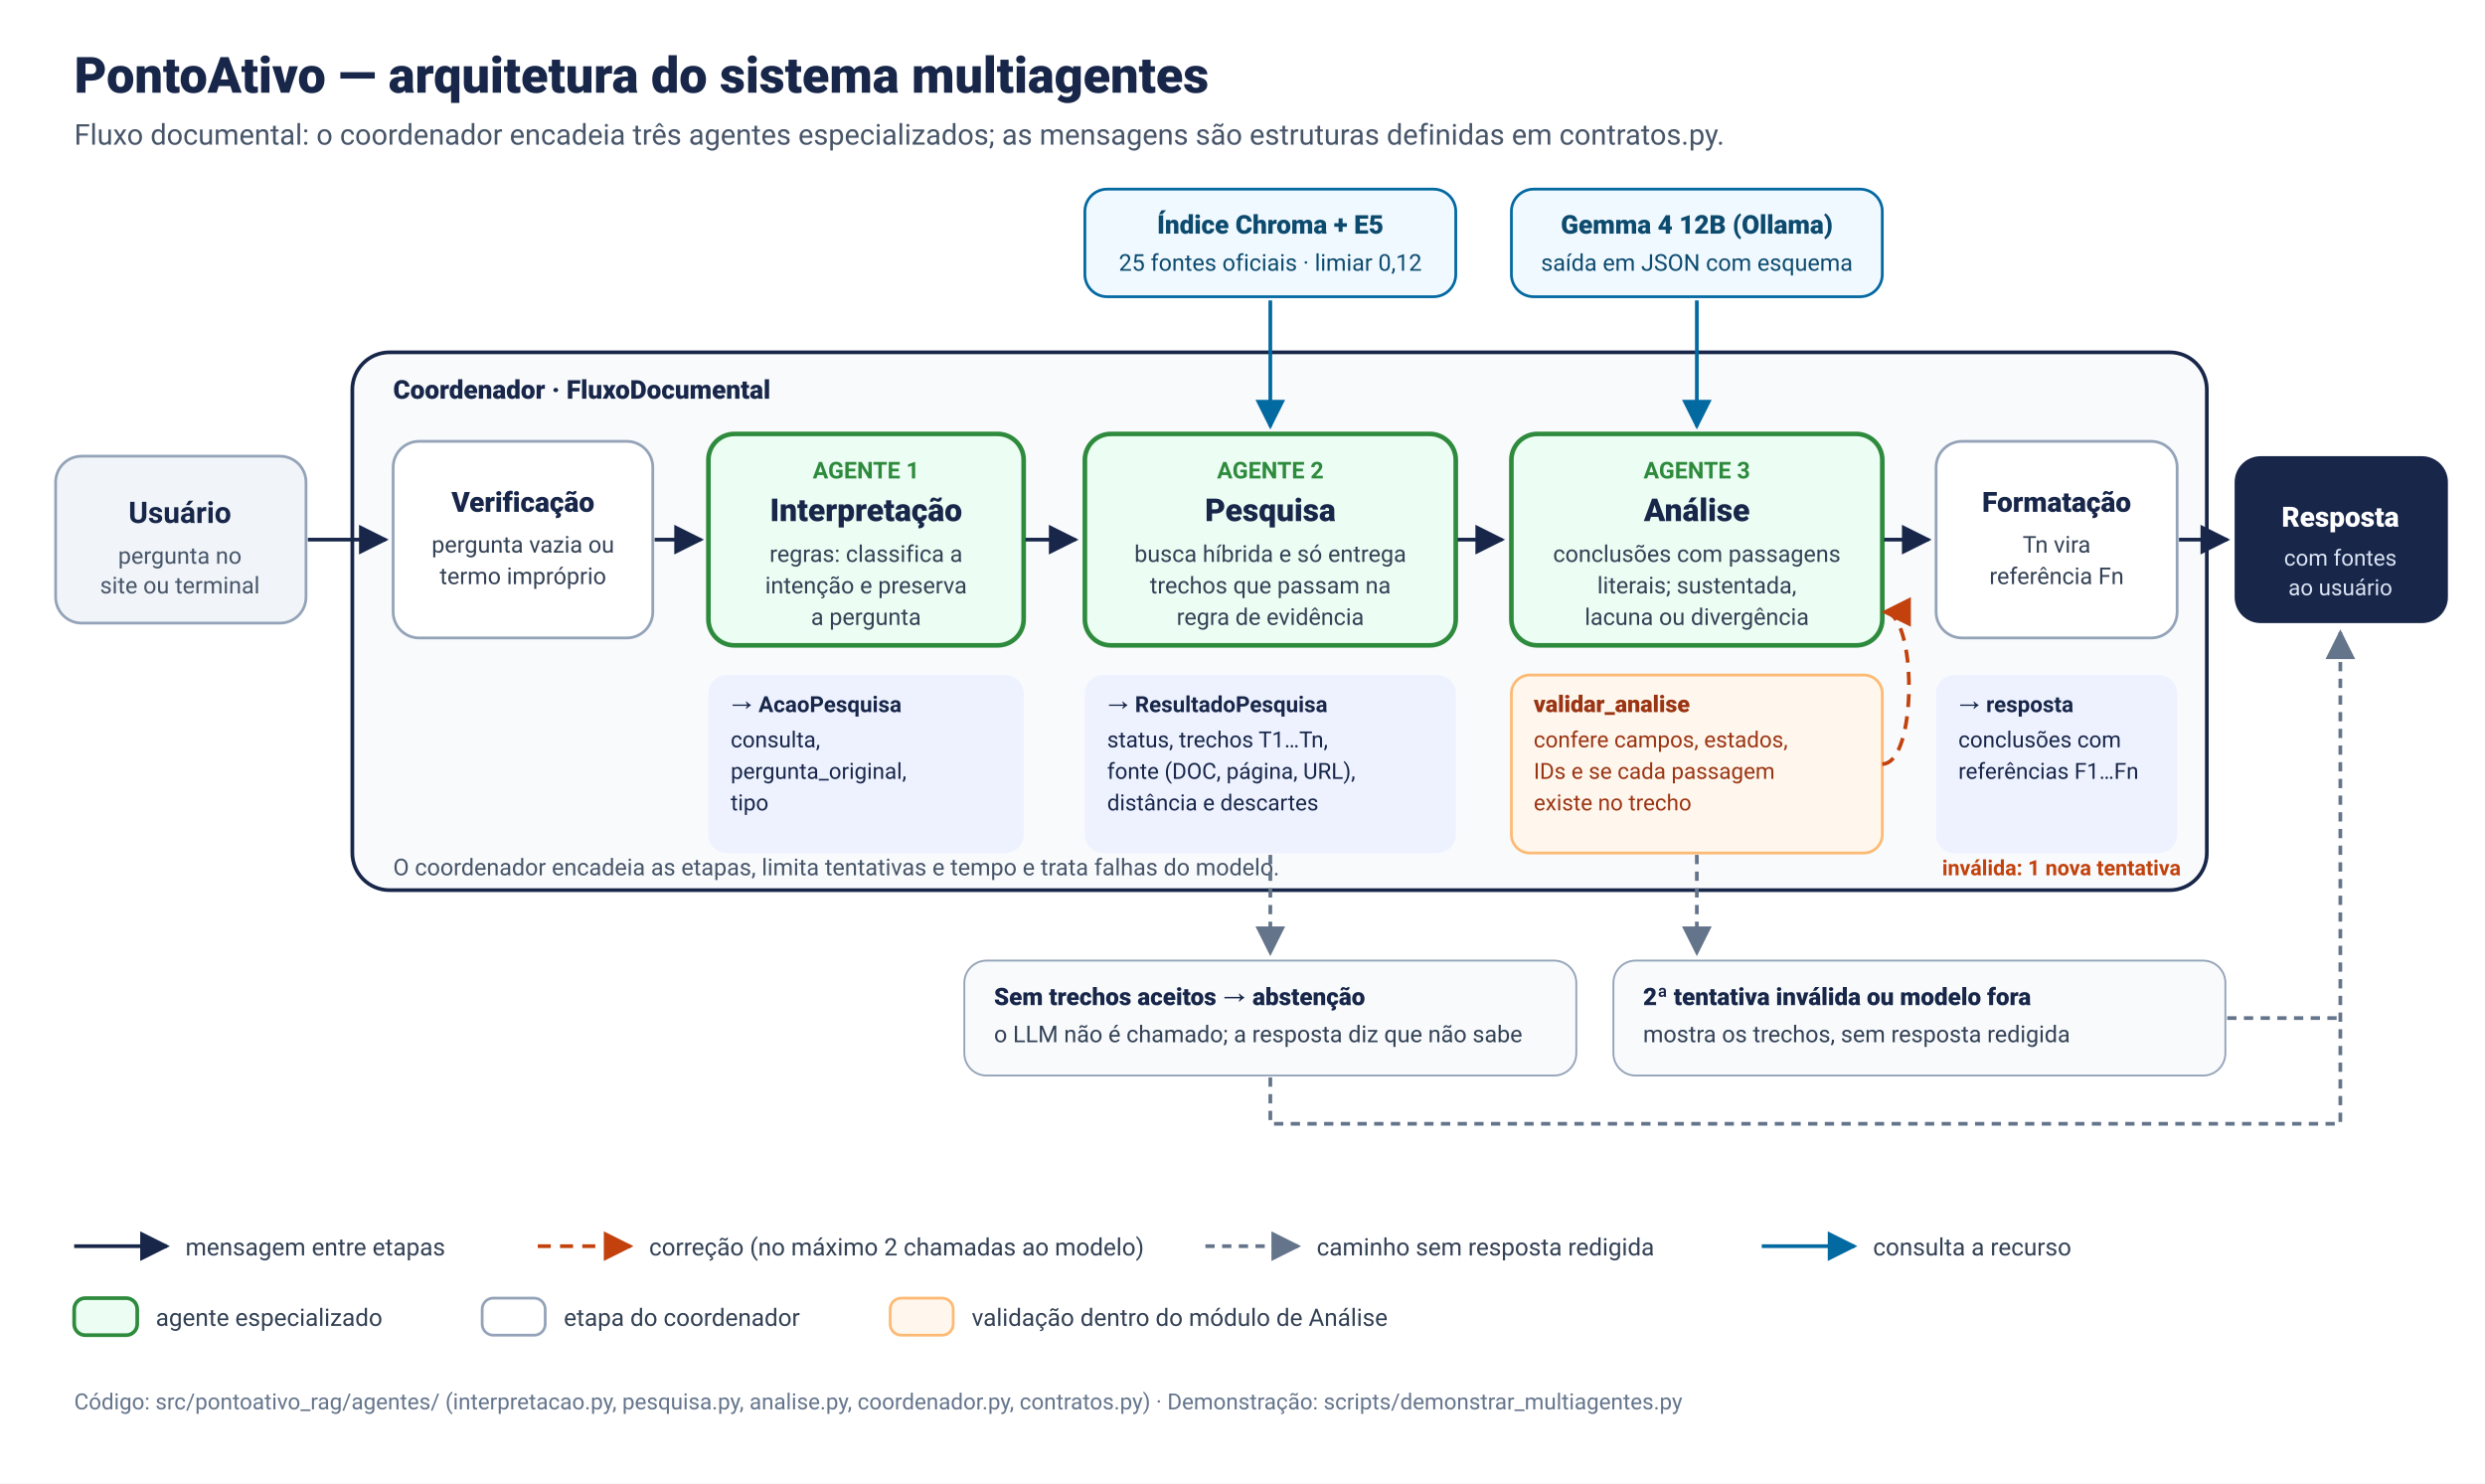
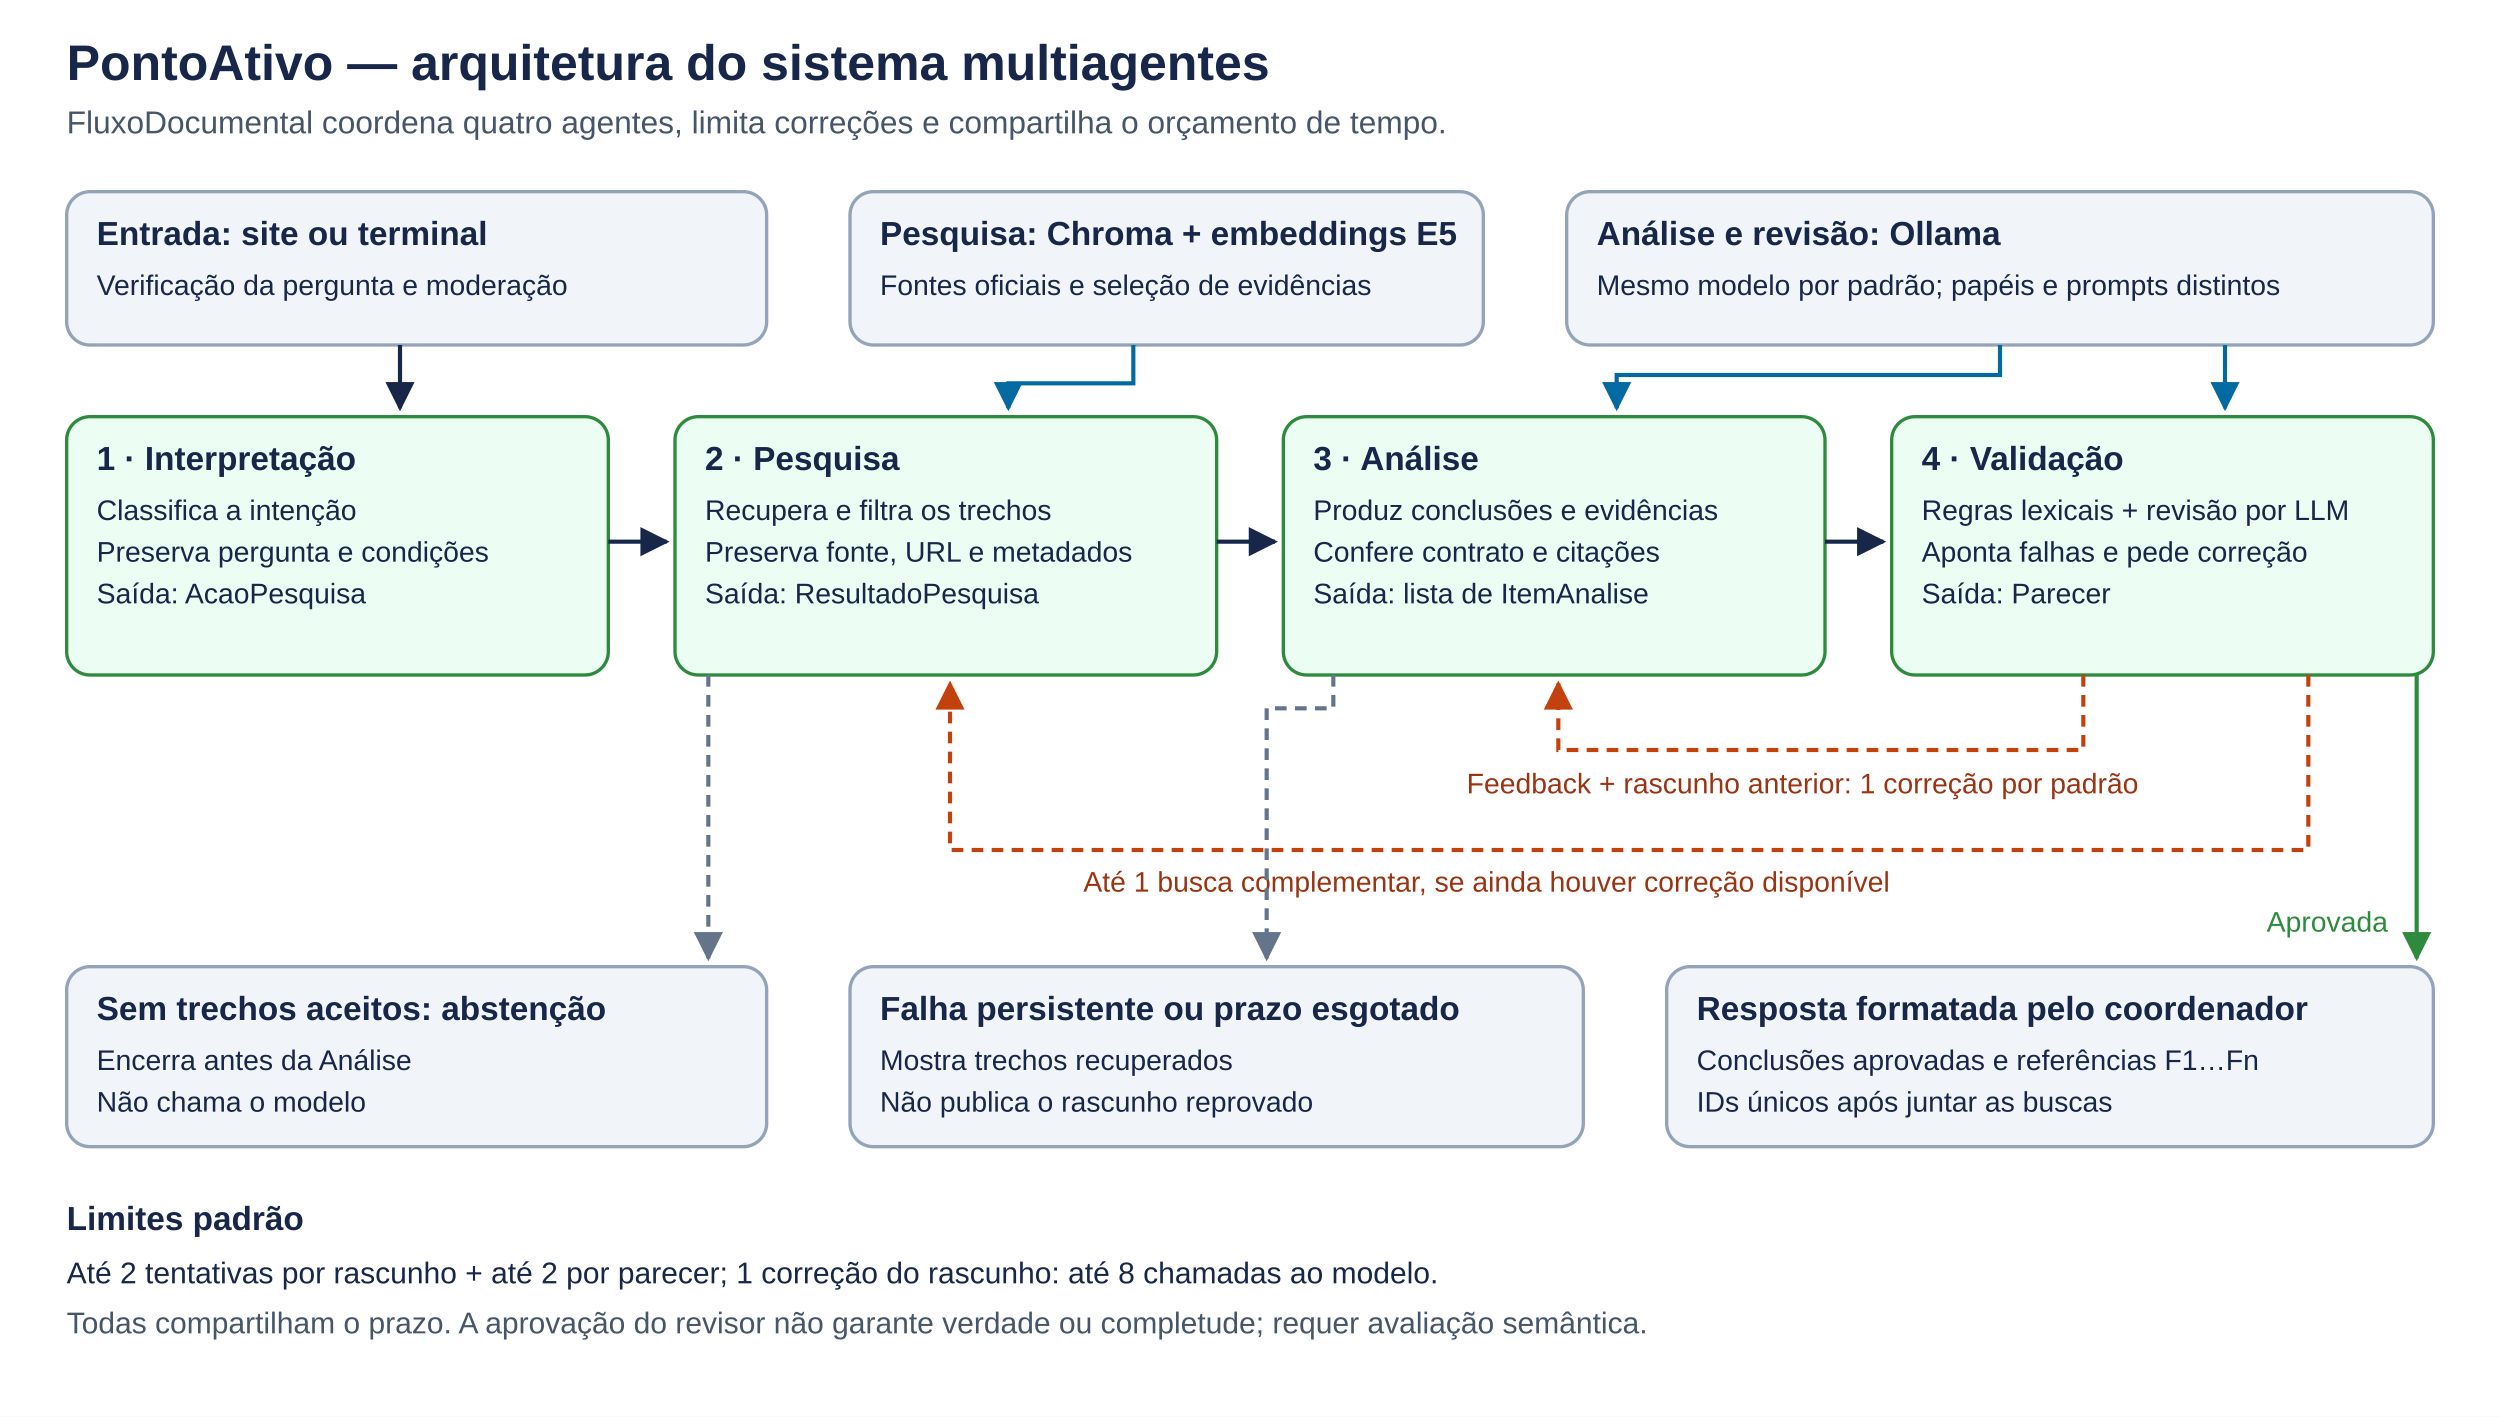
- <svg xmlns="http://www.w3.org/2000/svg" viewBox="0 0 1340 800" width="1340" height="800" font-family="-apple-system, 'Segoe UI', Roboto, Helvetica, Arial, sans-serif">
+ <svg xmlns="http://www.w3.org/2000/svg" width="1500" height="850" viewBox="0 0 1500 850" font-family="Arial, sans-serif">
  <defs>
-     <marker id="seta" viewBox="0 0 10 10" refX="9" refY="5" markerWidth="8" markerHeight="8" orient="auto-start-reverse">
-       <path d="M0,0 L10,5 L0,10 z" fill="#172649" />
-     </marker>
-     <marker id="seta-laranja" viewBox="0 0 10 10" refX="9" refY="5" markerWidth="8" markerHeight="8" orient="auto-start-reverse">
-       <path d="M0,0 L10,5 L0,10 z" fill="#c2410c" />
-     </marker>
-     <marker id="seta-azul" viewBox="0 0 10 10" refX="9" refY="5" markerWidth="8" markerHeight="8" orient="auto-start-reverse">
-       <path d="M0,0 L10,5 L0,10 z" fill="#0369a1" />
-     </marker>
-     <marker id="seta-cinza" viewBox="0 0 10 10" refX="9" refY="5" markerWidth="8" markerHeight="8" orient="auto-start-reverse">
-       <path d="M0,0 L10,5 L0,10 z" fill="#64748b" />
+     <marker id="arrow" viewBox="0 0 10 10" refX="9" refY="5" markerWidth="7" markerHeight="7" orient="auto-start-reverse">
+       <path d="M0 0 L10 5 L0 10Z" fill="context-stroke" />
    </marker>
  </defs>
-   <rect width="1340" height="800" fill="#ffffff" />
-   <text x="40" y="50" font-size="27" font-weight="800" fill="#172649">PontoAtivo — arquitetura do sistema multiagentes</text>
-   <text x="40" y="78" font-size="15.5" fill="#475569">Fluxo documental: o coordenador encadeia três agentes especializados; as mensagens são estruturas definidas em contratos.py.</text>
-   <rect x="585" y="102" width="200" height="58" rx="12" fill="#f0f9ff" stroke="#0369a1" stroke-width="1.5" />
-   <text x="685" y="126" font-size="14" font-weight="800" fill="#0c4a6e" text-anchor="middle">Índice Chroma + E5</text>
-   <text x="685" y="146" font-size="12.5" fill="#0c4a6e" text-anchor="middle">25 fontes oficiais · limiar 0,12</text>
-   <rect x="815" y="102" width="200" height="58" rx="12" fill="#f0f9ff" stroke="#0369a1" stroke-width="1.5" />
-   <text x="915" y="126" font-size="14" font-weight="800" fill="#0c4a6e" text-anchor="middle">Gemma 4 12B (Ollama)</text>
-   <text x="915" y="146" font-size="12.5" fill="#0c4a6e" text-anchor="middle">saída em JSON com esquema</text>
-   <rect x="190" y="190" width="1000" height="290" rx="20" fill="#f8fafc" stroke="#172649" stroke-width="2" />
-   <text x="212" y="215" font-size="14" font-weight="800" fill="#172649">Coordenador · FluxoDocumental</text>
-   <text x="212" y="472" font-size="12.5" fill="#475569">O coordenador encadeia as etapas, limita tentativas e tempo e trata falhas do modelo.</text>
-   <line x1="685" y1="162" x2="685" y2="230" stroke="#0369a1" stroke-width="2" marker-end="url(#seta-azul)" />
-   <line x1="915" y1="162" x2="915" y2="230" stroke="#0369a1" stroke-width="2" marker-end="url(#seta-azul)" />
-   <rect x="30" y="246" width="135" height="90" rx="14" fill="#f1f5f9" stroke="#94a3b8" stroke-width="1.5" />
-   <text x="97" y="282" font-size="16" font-weight="700" fill="#172649" text-anchor="middle">Usuário</text>
-   <text x="97" y="304" font-size="12.5" fill="#475569" text-anchor="middle">pergunta no</text>
-   <text x="97" y="320" font-size="12.5" fill="#475569" text-anchor="middle">site ou terminal</text>
-   <line x1="166" y1="291" x2="208" y2="291" stroke="#172649" stroke-width="2" marker-end="url(#seta)" />
-   <rect x="212" y="238" width="140" height="106" rx="14" fill="#ffffff" stroke="#94a3b8" stroke-width="1.5" />
-   <text x="282" y="276" font-size="15" font-weight="800" fill="#172649" text-anchor="middle">Verificação</text>
-   <text x="282" y="298" font-size="12.5" fill="#334155" text-anchor="middle">pergunta vazia ou</text>
-   <text x="282" y="315" font-size="12.5" fill="#334155" text-anchor="middle">termo impróprio</text>
-   <line x1="353" y1="291" x2="378" y2="291" stroke="#172649" stroke-width="2" marker-end="url(#seta)" />
-   <rect x="382" y="234" width="170" height="114" rx="14" fill="#ecfdf3" stroke="#2e8b3d" stroke-width="2.5" />
-   <text x="467" y="258" font-size="12.5" font-weight="700" fill="#2e8b3d" text-anchor="middle">AGENTE 1</text>
-   <text x="467" y="281" font-size="17" font-weight="800" fill="#172649" text-anchor="middle">Interpretação</text>
-   <text x="467" y="303" font-size="12.5" fill="#334155" text-anchor="middle">regras: classifica a</text>
-   <text x="467" y="320" font-size="12.5" fill="#334155" text-anchor="middle">intenção e preserva</text>
-   <text x="467" y="337" font-size="12.5" fill="#334155" text-anchor="middle">a pergunta</text>
-   <line x1="553" y1="291" x2="580" y2="291" stroke="#172649" stroke-width="2" marker-end="url(#seta)" />
-   <rect x="585" y="234" width="200" height="114" rx="14" fill="#ecfdf3" stroke="#2e8b3d" stroke-width="2.5" />
-   <text x="685" y="258" font-size="12.5" font-weight="700" fill="#2e8b3d" text-anchor="middle">AGENTE 2</text>
-   <text x="685" y="281" font-size="17" font-weight="800" fill="#172649" text-anchor="middle">Pesquisa</text>
-   <text x="685" y="303" font-size="12.5" fill="#334155" text-anchor="middle">busca híbrida e só entrega</text>
-   <text x="685" y="320" font-size="12.5" fill="#334155" text-anchor="middle">trechos que passam na</text>
-   <text x="685" y="337" font-size="12.5" fill="#334155" text-anchor="middle">regra de evidência</text>
-   <line x1="786" y1="291" x2="810" y2="291" stroke="#172649" stroke-width="2" marker-end="url(#seta)" />
-   <rect x="815" y="234" width="200" height="114" rx="14" fill="#ecfdf3" stroke="#2e8b3d" stroke-width="2.5" />
-   <text x="915" y="258" font-size="12.5" font-weight="700" fill="#2e8b3d" text-anchor="middle">AGENTE 3</text>
-   <text x="915" y="281" font-size="17" font-weight="800" fill="#172649" text-anchor="middle">Análise</text>
-   <text x="915" y="303" font-size="12.5" fill="#334155" text-anchor="middle">conclusões com passagens</text>
-   <text x="915" y="320" font-size="12.5" fill="#334155" text-anchor="middle">literais; sustentada,</text>
-   <text x="915" y="337" font-size="12.5" fill="#334155" text-anchor="middle">lacuna ou divergência</text>
-   <line x1="1016" y1="291" x2="1040" y2="291" stroke="#172649" stroke-width="2" marker-end="url(#seta)" />
-   <rect x="1044" y="238" width="130" height="106" rx="14" fill="#ffffff" stroke="#94a3b8" stroke-width="1.5" />
-   <text x="1109" y="276" font-size="15" font-weight="800" fill="#172649" text-anchor="middle">Formatação</text>
-   <text x="1109" y="298" font-size="12.5" fill="#334155" text-anchor="middle">Tn vira</text>
-   <text x="1109" y="315" font-size="12.5" fill="#334155" text-anchor="middle">referência Fn</text>
-   <g font-size="12" fill="#172649">
-     <rect x="382" y="364" width="170" height="96" rx="10" fill="#eef2ff" />
-     <text x="394" y="384" font-weight="700">→ AcaoPesquisa</text>
-     <text x="394" y="403">consulta,</text>
-     <text x="394" y="420">pergunta_original,</text>
-     <text x="394" y="437">tipo</text>
-     <rect x="585" y="364" width="200" height="96" rx="10" fill="#eef2ff" />
-     <text x="597" y="384" font-weight="700">→ ResultadoPesquisa</text>
-     <text x="597" y="403">status, trechos T1…Tn,</text>
-     <text x="597" y="420">fonte (DOC, página, URL),</text>
-     <text x="597" y="437">distância e descartes</text>
-     <rect x="1044" y="364" width="130" height="96" rx="10" fill="#eef2ff" />
-     <text x="1056" y="384" font-weight="700">→ resposta</text>
-     <text x="1056" y="403">conclusões com</text>
-     <text x="1056" y="420">referências F1…Fn</text>
-   </g>
-   <rect x="815" y="364" width="200" height="96" rx="10" fill="#fff7ed" stroke="#fdba74" stroke-width="1.5" />
-   <text x="827" y="384" font-size="12.5" font-weight="800" fill="#9a3412">validar_analise</text>
-   <text x="827" y="403" font-size="12" fill="#9a3412">confere campos, estados,</text>
-   <text x="827" y="420" font-size="12" fill="#9a3412">IDs e se cada passagem</text>
-   <text x="827" y="437" font-size="12" fill="#9a3412">existe no trecho</text>
-   <path d="M 1015 412 C 1034 412, 1034 330, 1016 330" fill="none" stroke="#c2410c" stroke-width="2" stroke-dasharray="7 5" marker-end="url(#seta-laranja)" />
-   <text x="1176" y="472" font-size="11.5" font-weight="700" fill="#c2410c" text-anchor="end">inválida: 1 nova tentativa</text>
-   <rect x="1205" y="246" width="115" height="90" rx="14" fill="#172649" />
-   <text x="1262" y="284" font-size="15" font-weight="800" fill="#ffffff" text-anchor="middle">Resposta</text>
-   <text x="1262" y="305" font-size="12" fill="#dbe4f3" text-anchor="middle">com fontes</text>
-   <text x="1262" y="321" font-size="12" fill="#dbe4f3" text-anchor="middle">ao usuário</text>
-   <line x1="1175" y1="291" x2="1201" y2="291" stroke="#172649" stroke-width="2" marker-end="url(#seta)" />
-   <line x1="685" y1="461" x2="685" y2="514" stroke="#64748b" stroke-width="2" stroke-dasharray="5 4" marker-end="url(#seta-cinza)" />
-   <rect x="520" y="518" width="330" height="62" rx="12" fill="#f8fafc" stroke="#94a3b8" />
-   <text x="536" y="542" font-size="13" font-weight="800" fill="#172649">Sem trechos aceitos → abstenção</text>
-   <text x="536" y="562" font-size="12.5" fill="#334155">o LLM não é chamado; a resposta diz que não sabe</text>
-   <line x1="915" y1="461" x2="915" y2="514" stroke="#64748b" stroke-width="2" stroke-dasharray="5 4" marker-end="url(#seta-cinza)" />
-   <rect x="870" y="518" width="330" height="62" rx="12" fill="#f8fafc" stroke="#94a3b8" />
-   <text x="886" y="542" font-size="13" font-weight="800" fill="#172649">2ª tentativa inválida ou modelo fora</text>
-   <text x="886" y="562" font-size="12.5" fill="#334155">mostra os trechos, sem resposta redigida</text>
-   <path d="M 685 581 L 685 606 L 1262 606 L 1262 341" fill="none" stroke="#64748b" stroke-width="2" stroke-dasharray="5 4" marker-end="url(#seta-cinza)" />
-   <path d="M 1201 549 L 1262 549" fill="none" stroke="#64748b" stroke-width="2" stroke-dasharray="5 4" />
-   <g font-size="13" fill="#334155">
-     <line x1="40" y1="672" x2="90" y2="672" stroke="#172649" stroke-width="2" marker-end="url(#seta)" />
-     <text x="100" y="677">mensagem entre etapas</text>
-     <line x1="290" y1="672" x2="340" y2="672" stroke="#c2410c" stroke-width="2" stroke-dasharray="7 5" marker-end="url(#seta-laranja)" />
-     <text x="350" y="677">correção (no máximo 2 chamadas ao modelo)</text>
-     <line x1="650" y1="672" x2="700" y2="672" stroke="#64748b" stroke-width="2" stroke-dasharray="5 4" marker-end="url(#seta-cinza)" />
-     <text x="710" y="677">caminho sem resposta redigida</text>
-     <line x1="950" y1="672" x2="1000" y2="672" stroke="#0369a1" stroke-width="2" marker-end="url(#seta-azul)" />
-     <text x="1010" y="677">consulta a recurso</text>
-     <rect x="40" y="700" width="34" height="20" rx="6" fill="#ecfdf3" stroke="#2e8b3d" stroke-width="2" />
-     <text x="84" y="715">agente especializado</text>
-     <rect x="260" y="700" width="34" height="20" rx="6" fill="#ffffff" stroke="#94a3b8" stroke-width="1.5" />
-     <text x="304" y="715">etapa do coordenador</text>
-     <rect x="480" y="700" width="34" height="20" rx="6" fill="#fff7ed" stroke="#fdba74" stroke-width="1.5" />
-     <text x="524" y="715">validação dentro do módulo de Análise</text>
-   </g>
-   <text x="40" y="760" font-size="12" fill="#64748b">Código: src/pontoativo_rag/agentes/ (interpretacao.py, pesquisa.py, analise.py, coordenador.py, contratos.py) · Demonstração: scripts/demonstrar_multiagentes.py</text>
+   <rect width="1500" height="850" fill="white" />
+   <text x="40" y="48" font-size="30" fill="#172649" font-weight="bold">PontoAtivo — arquitetura do sistema multiagentes</text>
+   <text x="40" y="80" font-size="19" fill="#475569" font-weight="normal">FluxoDocumental coordena quatro agentes, limita correções e compartilha o orçamento de tempo.</text>
+   <rect x="40" y="115" width="420" height="92" rx="14" fill="#f1f5f9" stroke="#94a3b8" stroke-width="2" />
+   <text x="58" y="147" font-size="20" fill="#172649" font-weight="bold">Entrada: site ou terminal</text>
+   <text x="58" y="177" font-size="17" fill="#172649" font-weight="normal">Verificação da pergunta e moderação</text>
+   <rect x="510" y="115" width="380" height="92" rx="14" fill="#f1f5f9" stroke="#94a3b8" stroke-width="2" />
+   <text x="528" y="147" font-size="20" fill="#172649" font-weight="bold">Pesquisa: Chroma + embeddings E5</text>
+   <text x="528" y="177" font-size="17" fill="#172649" font-weight="normal">Fontes oficiais e seleção de evidências</text>
+   <rect x="940" y="115" width="520" height="92" rx="14" fill="#f1f5f9" stroke="#94a3b8" stroke-width="2" />
+   <text x="958" y="147" font-size="20" fill="#172649" font-weight="bold">Análise e revisão: Ollama</text>
+   <text x="958" y="177" font-size="17" fill="#172649" font-weight="normal">Mesmo modelo por padrão; papéis e prompts distintos</text>
+   <path d="M 240 207 L 240 245" fill="none" stroke="#172649" stroke-width="2.5" marker-end="url(#arrow)" />
+   <path d="M 680 207 L 680 230 L 605 230 L 605 245" fill="none" stroke="#0369a1" stroke-width="2.5" marker-end="url(#arrow)" />
+   <path d="M 1200 207 L 1200 225 L 970 225 L 970 245" fill="none" stroke="#0369a1" stroke-width="2.5" marker-end="url(#arrow)" />
+   <path d="M 1335 207 L 1335 245" fill="none" stroke="#0369a1" stroke-width="2.5" marker-end="url(#arrow)" />
+   <rect x="40" y="250" width="325" height="155" rx="14" fill="#ecfdf3" stroke="#2e8b3d" stroke-width="2" />
+   <text x="58" y="282" font-size="20" fill="#172649" font-weight="bold">1 · Interpretação</text>
+   <text x="58" y="312" font-size="17" fill="#172649" font-weight="normal">Classifica a intenção</text>
+   <text x="58" y="337" font-size="17" fill="#172649" font-weight="normal">Preserva pergunta e condições</text>
+   <text x="58" y="362" font-size="17" fill="#172649" font-weight="normal">Saída: AcaoPesquisa</text>
+   <rect x="405" y="250" width="325" height="155" rx="14" fill="#ecfdf3" stroke="#2e8b3d" stroke-width="2" />
+   <text x="423" y="282" font-size="20" fill="#172649" font-weight="bold">2 · Pesquisa</text>
+   <text x="423" y="312" font-size="17" fill="#172649" font-weight="normal">Recupera e filtra os trechos</text>
+   <text x="423" y="337" font-size="17" fill="#172649" font-weight="normal">Preserva fonte, URL e metadados</text>
+   <text x="423" y="362" font-size="17" fill="#172649" font-weight="normal">Saída: ResultadoPesquisa</text>
+   <rect x="770" y="250" width="325" height="155" rx="14" fill="#ecfdf3" stroke="#2e8b3d" stroke-width="2" />
+   <text x="788" y="282" font-size="20" fill="#172649" font-weight="bold">3 · Análise</text>
+   <text x="788" y="312" font-size="17" fill="#172649" font-weight="normal">Produz conclusões e evidências</text>
+   <text x="788" y="337" font-size="17" fill="#172649" font-weight="normal">Confere contrato e citações</text>
+   <text x="788" y="362" font-size="17" fill="#172649" font-weight="normal">Saída: lista de ItemAnalise</text>
+   <rect x="1135" y="250" width="325" height="155" rx="14" fill="#ecfdf3" stroke="#2e8b3d" stroke-width="2" />
+   <text x="1153" y="282" font-size="20" fill="#172649" font-weight="bold">4 · Validação</text>
+   <text x="1153" y="312" font-size="17" fill="#172649" font-weight="normal">Regras lexicais + revisão por LLM</text>
+   <text x="1153" y="337" font-size="17" fill="#172649" font-weight="normal">Aponta falhas e pede correção</text>
+   <text x="1153" y="362" font-size="17" fill="#172649" font-weight="normal">Saída: Parecer</text>
+   <path d="M 365 325 L 400 325" fill="none" stroke="#172649" stroke-width="2.5" marker-end="url(#arrow)" />
+   <path d="M 730 325 L 765 325" fill="none" stroke="#172649" stroke-width="2.5" marker-end="url(#arrow)" />
+   <path d="M 1095 325 L 1130 325" fill="none" stroke="#172649" stroke-width="2.5" marker-end="url(#arrow)" />
+   <path d="M 1250 405 L 1250 450 L 935 450 L 935 410" fill="none" stroke="#c2410c" stroke-width="2.5" stroke-dasharray="7 5" marker-end="url(#arrow)" />
+   <text x="880" y="476" font-size="17" fill="#9a3412" font-weight="normal">Feedback + rascunho anterior: 1 correção por padrão</text>
+   <path d="M 1385 405 L 1385 510 L 570 510 L 570 410" fill="none" stroke="#c2410c" stroke-width="2.5" stroke-dasharray="7 5" marker-end="url(#arrow)" />
+   <text x="650" y="535" font-size="17" fill="#9a3412" font-weight="normal">Até 1 busca complementar, se ainda houver correção disponível</text>
+   <path d="M 1450 405 L 1450 575" fill="none" stroke="#2e8b3d" stroke-width="2.5" marker-end="url(#arrow)" />
+   <text x="1360" y="559" font-size="17" fill="#2e8b3d" font-weight="normal">Aprovada</text>
+   <rect x="1000" y="580" width="460" height="108" rx="14" fill="#f1f5f9" stroke="#94a3b8" stroke-width="2" />
+   <text x="1018" y="612" font-size="20" fill="#172649" font-weight="bold">Resposta formatada pelo coordenador</text>
+   <text x="1018" y="642" font-size="17" fill="#172649" font-weight="normal">Conclusões aprovadas e referências F1…Fn</text>
+   <text x="1018" y="667" font-size="17" fill="#172649" font-weight="normal">IDs únicos após juntar as buscas</text>
+   <rect x="40" y="580" width="420" height="108" rx="14" fill="#f1f5f9" stroke="#94a3b8" stroke-width="2" />
+   <text x="58" y="612" font-size="20" fill="#172649" font-weight="bold">Sem trechos aceitos: abstenção</text>
+   <text x="58" y="642" font-size="17" fill="#172649" font-weight="normal">Encerra antes da Análise</text>
+   <text x="58" y="667" font-size="17" fill="#172649" font-weight="normal">Não chama o modelo</text>
+   <path d="M 425 405 L 425 575" fill="none" stroke="#64748b" stroke-width="2.5" stroke-dasharray="7 5" marker-end="url(#arrow)" />
+   <rect x="510" y="580" width="440" height="108" rx="14" fill="#f1f5f9" stroke="#94a3b8" stroke-width="2" />
+   <text x="528" y="612" font-size="20" fill="#172649" font-weight="bold">Falha persistente ou prazo esgotado</text>
+   <text x="528" y="642" font-size="17" fill="#172649" font-weight="normal">Mostra trechos recuperados</text>
+   <text x="528" y="667" font-size="17" fill="#172649" font-weight="normal">Não publica o rascunho reprovado</text>
+   <path d="M 800 405 L 800 425 L 760 425 L 760 575" fill="none" stroke="#64748b" stroke-width="2.5" stroke-dasharray="7 5" marker-end="url(#arrow)" />
+   <text x="40" y="738" font-size="20" fill="#172649" font-weight="bold">Limites padrão</text>
+   <text x="40" y="770" font-size="18" fill="#172649" font-weight="normal">Até 2 tentativas por rascunho + até 2 por parecer; 1 correção do rascunho: até 8 chamadas ao modelo.</text>
+   <text x="40" y="800" font-size="18" fill="#475569" font-weight="normal">Todas compartilham o prazo. A aprovação do revisor não garante verdade ou completude; requer avaliação semântica.</text>
</svg>
